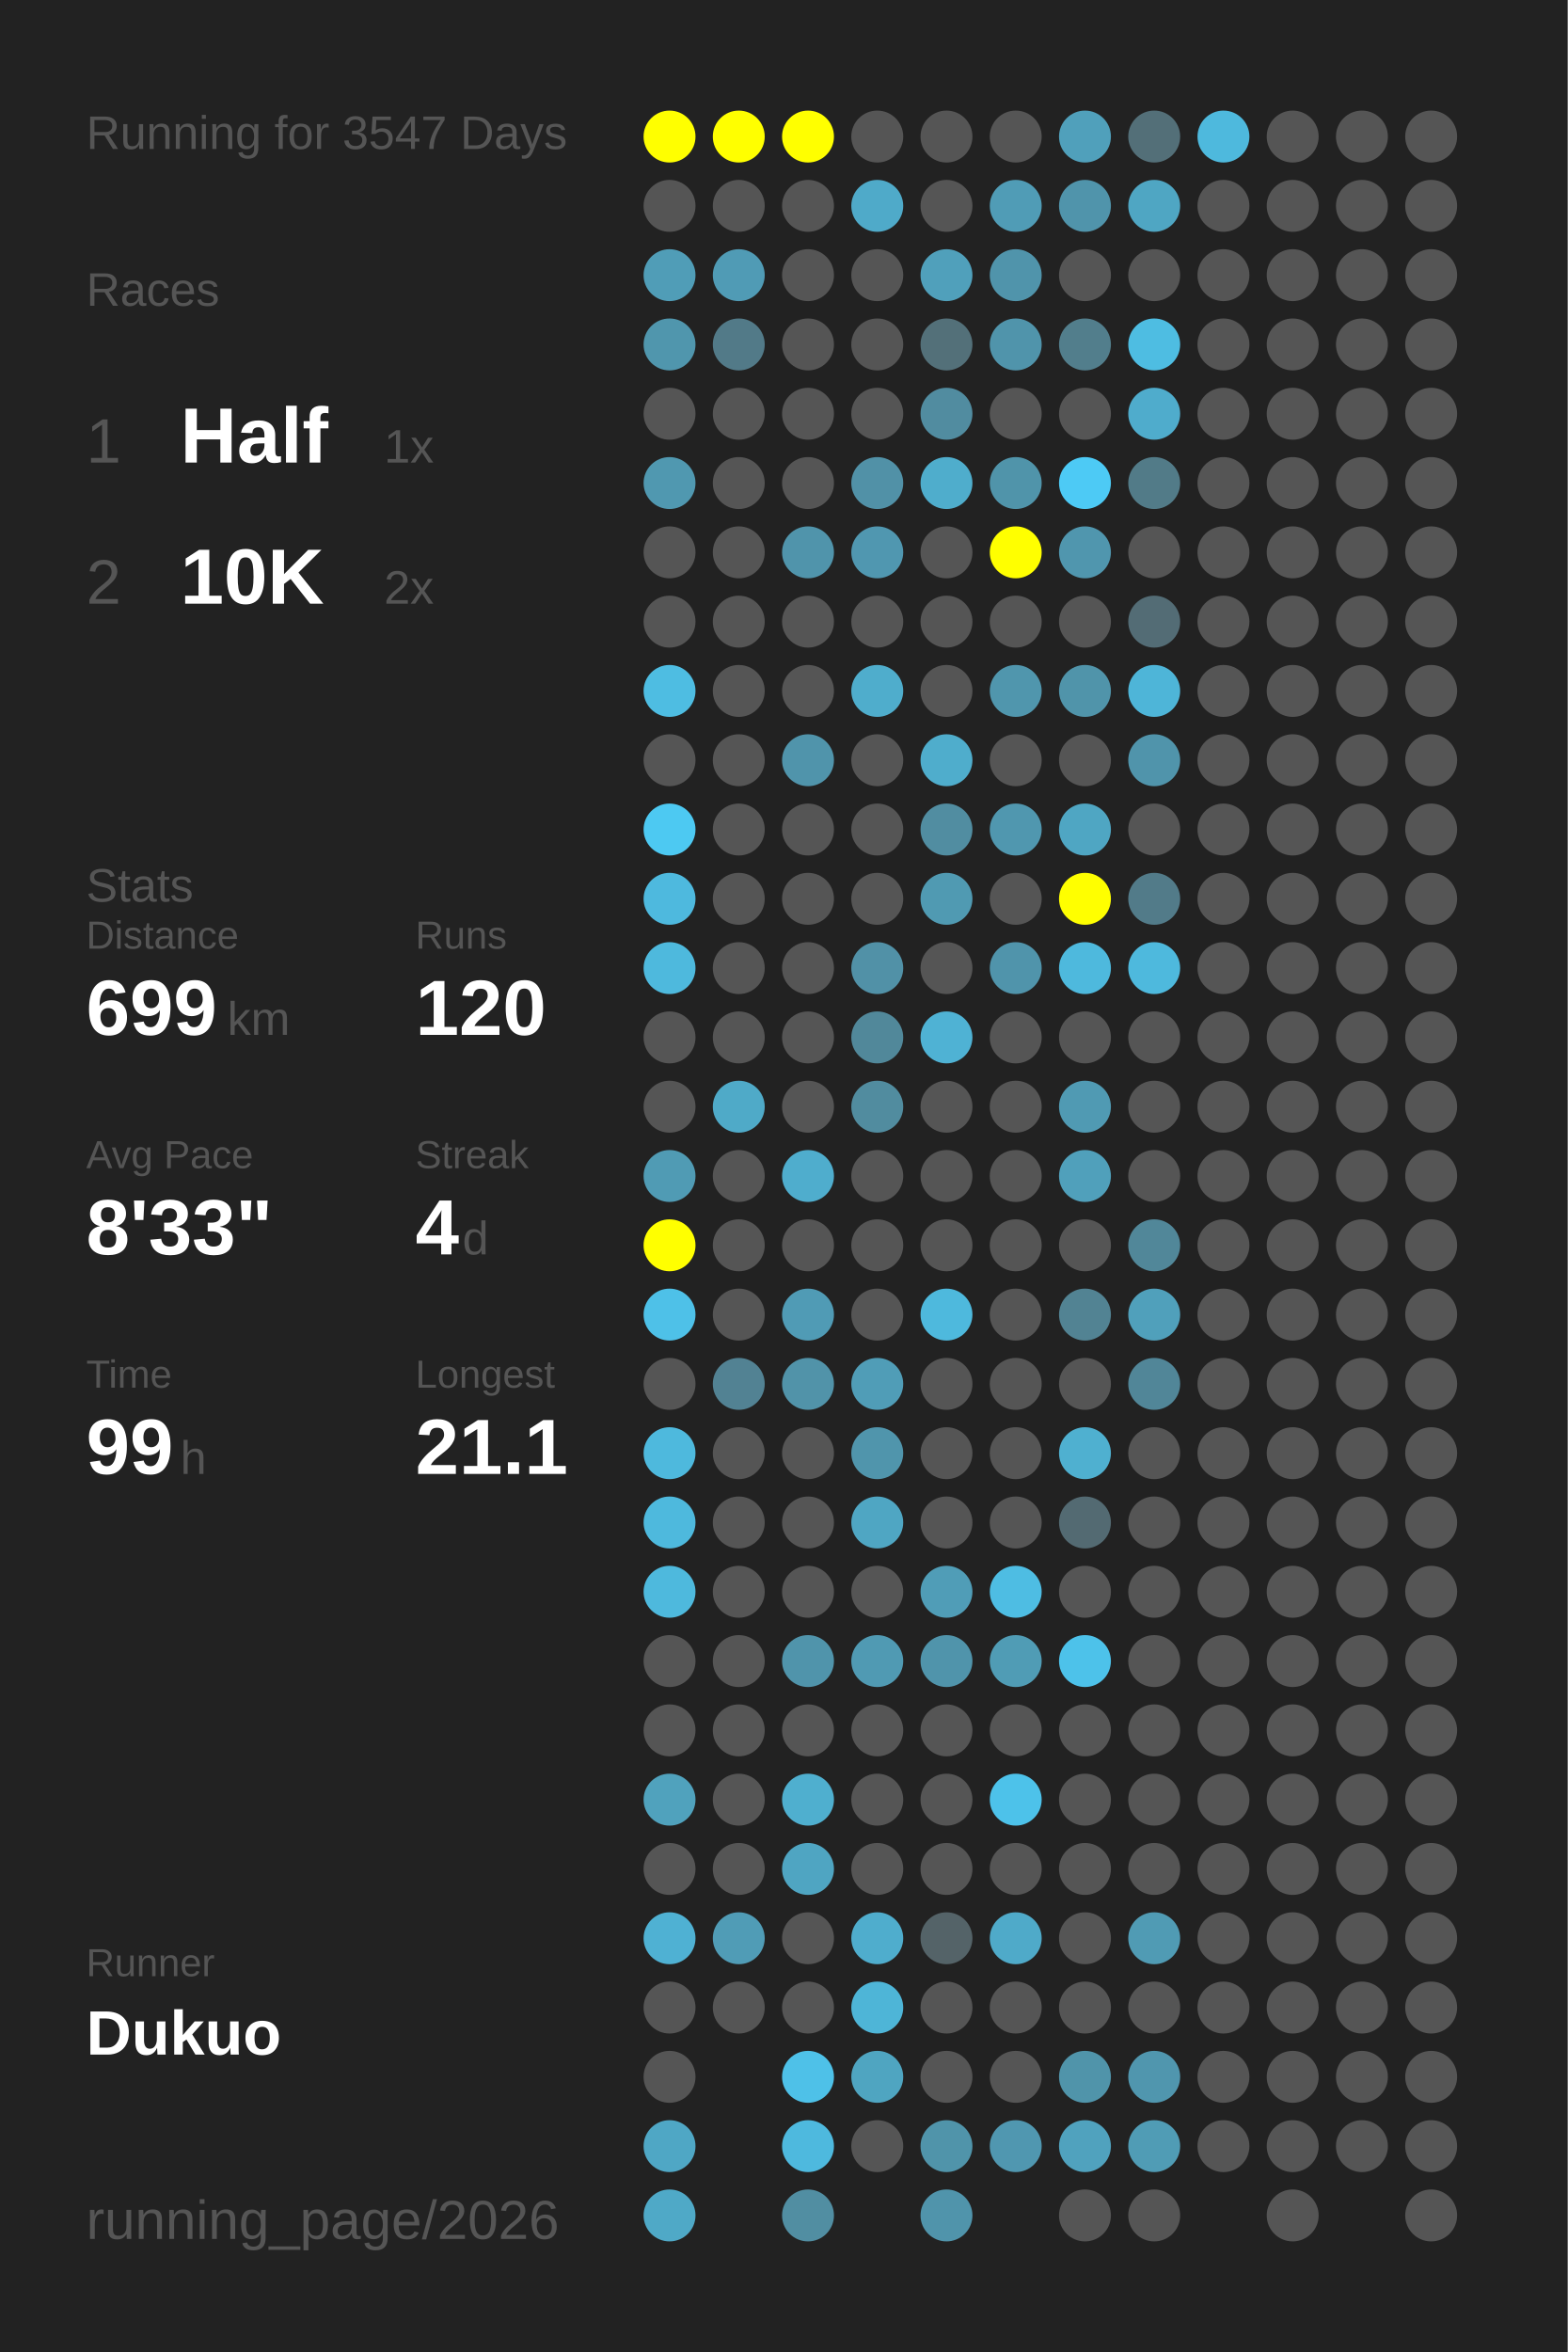
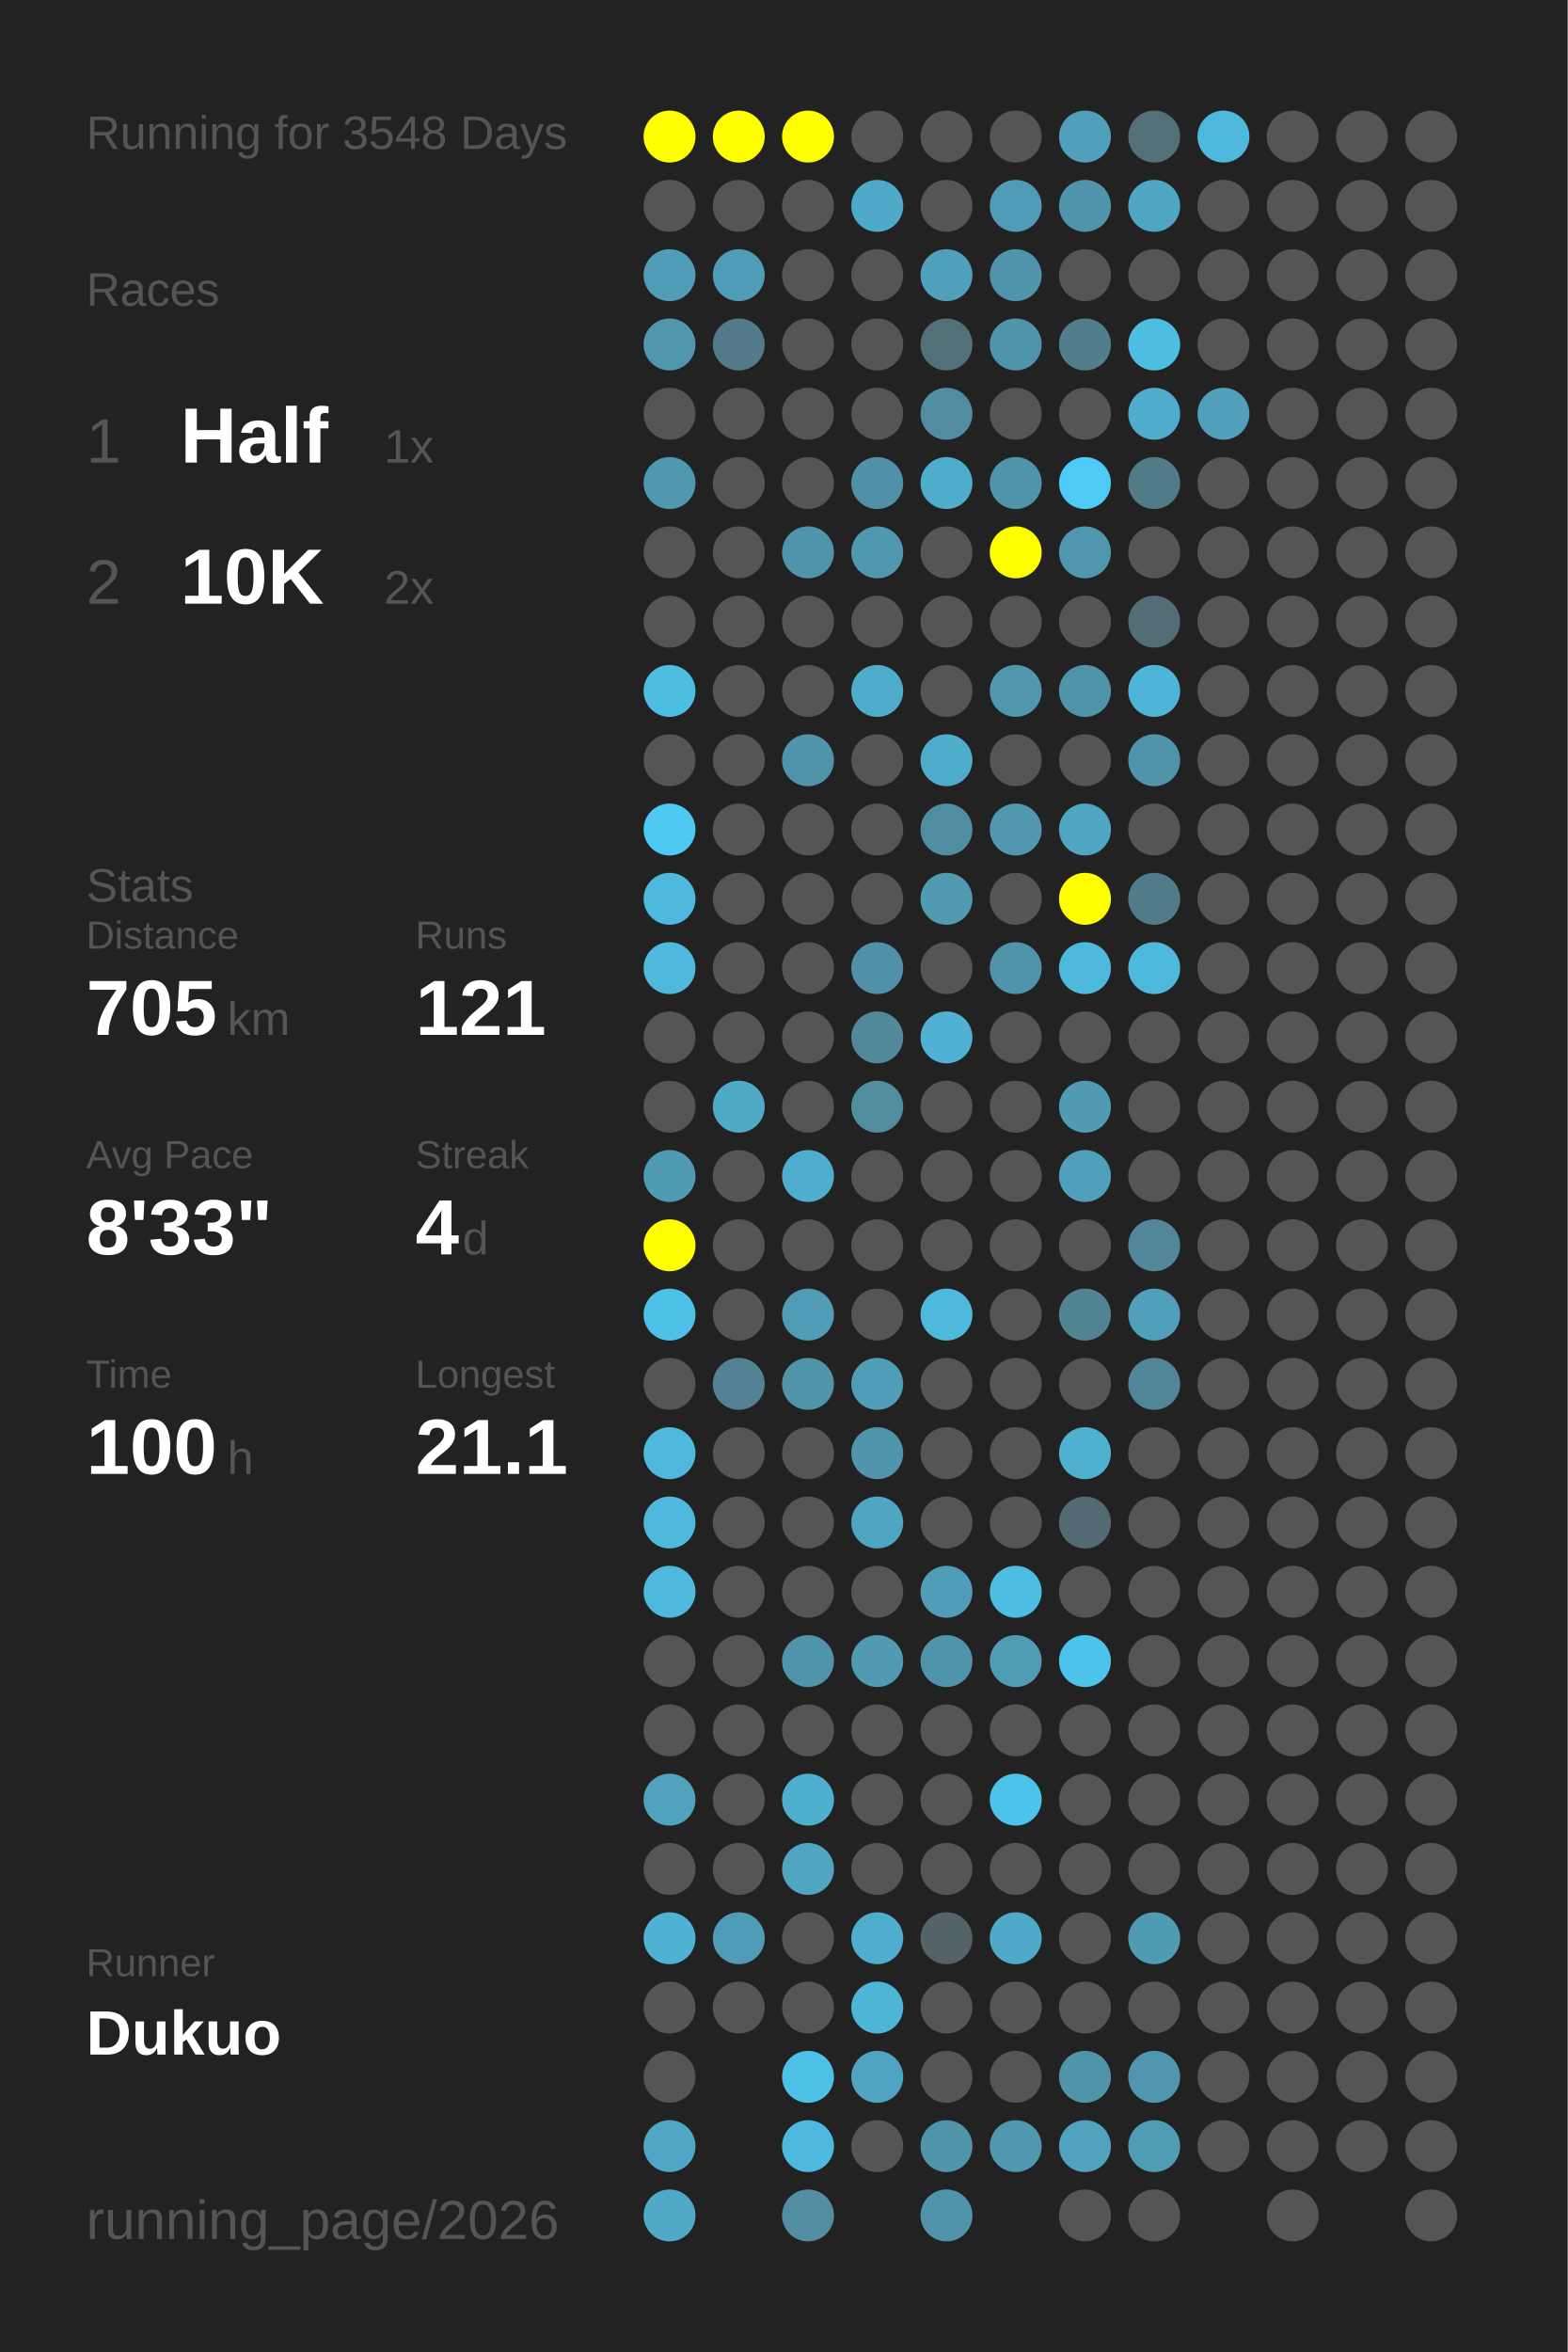
<svg xmlns="http://www.w3.org/2000/svg" baseProfile="full" height="300mm" version="1.1" viewBox="0,0,200,300" width="200mm">
  <defs />
  <rect fill="#222222" height="300" width="200" x="0" y="0" />
-   <text fill="#555555" style="font-size:6px; font-family:Arial;" x="11" y="19">Running for 3547 Days</text>
+   <text fill="#555555" style="font-size:6px; font-family:Arial;" x="11" y="19">Running for 3548 Days</text>
  <text fill="#555555" style="font-size:6px; font-family:Arial;" x="11" y="39">Races</text>
  <text fill="#555555" style="font-size:8px; font-family:Arial;" x="11" y="59">1</text>
  <text fill="#FFFFFF" style="font-size:10px; font-family:Arial; font-weight:bold;" x="23" y="59">Half</text>
  <text fill="#555555" style="font-size:6px; font-family:Arial;" x="49" y="59">1x</text>
  <text fill="#555555" style="font-size:8px; font-family:Arial;" x="11" y="77">2</text>
  <text fill="#FFFFFF" style="font-size:10px; font-family:Arial; font-weight:bold;" x="23" y="77">10K</text>
  <text fill="#555555" style="font-size:6px; font-family:Arial;" x="49" y="77">2x</text>
  <text fill="#555555" style="font-size:6px; font-family:Arial;" x="11" y="115">Stats</text>
  <text fill="#555555" style="font-size:5px; font-family:Arial;" x="11" y="121">Distance</text>
-   <text fill="#FFFFFF" style="font-size:10px; font-family:Arial; font-weight:bold;" x="11" y="132">699</text>
+   <text fill="#FFFFFF" style="font-size:10px; font-family:Arial; font-weight:bold;" x="11" y="132">705</text>
  <text fill="#555555" style="font-size:6px; font-family:Arial;" x="29" y="132">km</text>
  <text fill="#555555" style="font-size:5px; font-family:Arial;" x="53" y="121">Runs</text>
-   <text fill="#FFFFFF" style="font-size:10px; font-family:Arial; font-weight:bold;" x="53" y="132">120</text>
+   <text fill="#FFFFFF" style="font-size:10px; font-family:Arial; font-weight:bold;" x="53" y="132">121</text>
  <text fill="#555555" style="font-size:5px; font-family:Arial;" x="11" y="149">Avg Pace</text>
  <text fill="#FFFFFF" style="font-size:10px; font-family:Arial; font-weight:bold;" x="11" y="160">8'33"</text>
  <text fill="#555555" style="font-size:5px; font-family:Arial;" x="53" y="149">Streak</text>
  <text fill="#FFFFFF" style="font-size:10px; font-family:Arial; font-weight:bold;" x="53" y="160">4</text>
  <text fill="#555555" style="font-size:6px; font-family:Arial;" x="59" y="160">d</text>
  <text fill="#555555" style="font-size:5px; font-family:Arial;" x="11" y="177">Time</text>
-   <text fill="#FFFFFF" style="font-size:10px; font-family:Arial; font-weight:bold;" x="11" y="188">99</text>
-   <text fill="#555555" style="font-size:6px; font-family:Arial;" x="23" y="188">h</text>
+   <text fill="#FFFFFF" style="font-size:10px; font-family:Arial; font-weight:bold;" x="11" y="188">100</text>
+   <text fill="#555555" style="font-size:6px; font-family:Arial;" x="29" y="188">h</text>
  <text fill="#555555" style="font-size:5px; font-family:Arial;" x="53" y="177">Longest</text>
  <text fill="#FFFFFF" style="font-size:10px; font-family:Arial; font-weight:bold;" x="53" y="188">21.1</text>
  <text fill="#555555" style="font-size:5px; font-family:Arial;" x="11" y="252.065">Runner</text>
  <text fill="#FFFFFF" style="font-size:8px; font-family:Arial; font-weight:bold;" x="11" y="262.065">Dukuo</text>
  <text fill="#555555" style="font-size:7px; font-family:Arial;" x="11" y="285.581">running_page/2026</text>
  <circle cx="85.417" cy="17.419" fill="#FFFF00" r="3.312" />
  <circle cx="85.417" cy="26.258" fill="#555555" r="3.312" />
  <circle cx="85.417" cy="35.097" fill="#509db7" r="3.312" />
  <circle cx="85.417" cy="43.935" fill="#5096ad" r="3.312" />
  <circle cx="85.417" cy="52.774" fill="#555555" r="3.312" />
  <circle cx="85.417" cy="61.613" fill="#5098b0" r="3.312" />
  <circle cx="85.417" cy="70.452" fill="#555555" r="3.312" />
  <circle cx="85.417" cy="79.29" fill="#555555" r="3.312" />
  <circle cx="85.417" cy="88.129" fill="#4ebde2" r="3.312" />
  <circle cx="85.417" cy="96.968" fill="#555555" r="3.312" />
  <circle cx="85.417" cy="105.806" fill="#4dc9f2" r="3.312" />
  <circle cx="85.417" cy="114.645" fill="#4eb9de" r="3.312" />
  <circle cx="85.417" cy="123.484" fill="#4eb9dd" r="3.312" />
  <circle cx="85.417" cy="132.323" fill="#555555" r="3.312" />
  <circle cx="85.417" cy="141.161" fill="#555555" r="3.312" />
  <circle cx="85.417" cy="150" fill="#509bb4" r="3.312" />
  <circle cx="85.417" cy="158.839" fill="#FFFF00" r="3.312" />
  <circle cx="85.417" cy="167.677" fill="#4ec1e8" r="3.312" />
  <circle cx="85.417" cy="176.516" fill="#555555" r="3.312" />
  <circle cx="85.417" cy="185.355" fill="#4eb9dd" r="3.312" />
  <circle cx="85.417" cy="194.194" fill="#4eb9dd" r="3.312" />
  <circle cx="85.417" cy="203.032" fill="#4eb9dd" r="3.312" />
  <circle cx="85.417" cy="211.871" fill="#555555" r="3.312" />
  <circle cx="85.417" cy="220.71" fill="#555555" r="3.312" />
  <circle cx="85.417" cy="229.548" fill="#50a2bd" r="3.312" />
  <circle cx="85.417" cy="238.387" fill="#555555" r="3.312" />
  <circle cx="85.417" cy="247.226" fill="#4fb1d3" r="3.312" />
  <circle cx="85.417" cy="256.065" fill="#555555" r="3.312" />
  <circle cx="85.417" cy="264.903" fill="#555555" r="3.312" />
  <circle cx="85.417" cy="273.742" fill="#4fa7c5" r="3.312" />
  <circle cx="85.417" cy="282.581" fill="#4fa9c7" r="3.312" />
  <circle cx="94.25" cy="17.419" fill="#FFFF00" r="3.312" />
  <circle cx="94.25" cy="26.258" fill="#555555" r="3.312" />
  <circle cx="94.25" cy="35.097" fill="#509bb5" r="3.312" />
  <circle cx="94.25" cy="43.935" fill="#527a88" r="3.312" />
  <circle cx="94.25" cy="52.774" fill="#555555" r="3.312" />
  <circle cx="94.25" cy="61.613" fill="#555555" r="3.312" />
  <circle cx="94.25" cy="70.452" fill="#555555" r="3.312" />
  <circle cx="94.25" cy="79.29" fill="#555555" r="3.312" />
  <circle cx="94.25" cy="88.129" fill="#555555" r="3.312" />
  <circle cx="94.25" cy="96.968" fill="#555555" r="3.312" />
  <circle cx="94.25" cy="105.806" fill="#555555" r="3.312" />
  <circle cx="94.25" cy="114.645" fill="#555555" r="3.312" />
  <circle cx="94.25" cy="123.484" fill="#555555" r="3.312" />
  <circle cx="94.25" cy="132.323" fill="#555555" r="3.312" />
  <circle cx="94.25" cy="141.161" fill="#4faac8" r="3.312" />
  <circle cx="94.25" cy="150" fill="#555555" r="3.312" />
  <circle cx="94.25" cy="158.839" fill="#555555" r="3.312" />
  <circle cx="94.25" cy="167.677" fill="#555555" r="3.312" />
  <circle cx="94.25" cy="176.516" fill="#528293" r="3.312" />
  <circle cx="94.25" cy="185.355" fill="#555555" r="3.312" />
  <circle cx="94.25" cy="194.194" fill="#555555" r="3.312" />
  <circle cx="94.25" cy="203.032" fill="#555555" r="3.312" />
  <circle cx="94.25" cy="211.871" fill="#555555" r="3.312" />
  <circle cx="94.25" cy="220.71" fill="#555555" r="3.312" />
  <circle cx="94.25" cy="229.548" fill="#555555" r="3.312" />
  <circle cx="94.25" cy="238.387" fill="#555555" r="3.312" />
  <circle cx="94.25" cy="247.226" fill="#509cb6" r="3.312" />
  <circle cx="94.25" cy="256.065" fill="#555555" r="3.312" />
  <circle cx="103.083" cy="17.419" fill="#FFFF00" r="3.312" />
  <circle cx="103.083" cy="26.258" fill="#555555" r="3.312" />
  <circle cx="103.083" cy="35.097" fill="#555555" r="3.312" />
  <circle cx="103.083" cy="43.935" fill="#555555" r="3.312" />
  <circle cx="103.083" cy="52.774" fill="#555555" r="3.312" />
  <circle cx="103.083" cy="61.613" fill="#555555" r="3.312" />
  <circle cx="103.083" cy="70.452" fill="#5094ab" r="3.312" />
  <circle cx="103.083" cy="79.29" fill="#555555" r="3.312" />
  <circle cx="103.083" cy="88.129" fill="#555555" r="3.312" />
  <circle cx="103.083" cy="96.968" fill="#5094ab" r="3.312" />
  <circle cx="103.083" cy="105.806" fill="#555555" r="3.312" />
  <circle cx="103.083" cy="114.645" fill="#555555" r="3.312" />
  <circle cx="103.083" cy="123.484" fill="#555555" r="3.312" />
  <circle cx="103.083" cy="132.323" fill="#555555" r="3.312" />
  <circle cx="103.083" cy="141.161" fill="#555555" r="3.312" />
  <circle cx="103.083" cy="150" fill="#4fadcd" r="3.312" />
  <circle cx="103.083" cy="158.839" fill="#555555" r="3.312" />
  <circle cx="103.083" cy="167.677" fill="#509bb5" r="3.312" />
  <circle cx="103.083" cy="176.516" fill="#5193a9" r="3.312" />
  <circle cx="103.083" cy="185.355" fill="#555555" r="3.312" />
  <circle cx="103.083" cy="194.194" fill="#555555" r="3.312" />
  <circle cx="103.083" cy="203.032" fill="#555555" r="3.312" />
  <circle cx="103.083" cy="211.871" fill="#5094ab" r="3.312" />
  <circle cx="103.083" cy="220.71" fill="#555555" r="3.312" />
  <circle cx="103.083" cy="229.548" fill="#4fafcf" r="3.312" />
  <circle cx="103.083" cy="238.387" fill="#4fa5c2" r="3.312" />
  <circle cx="103.083" cy="247.226" fill="#555555" r="3.312" />
  <circle cx="103.083" cy="256.065" fill="#555555" r="3.312" />
  <circle cx="103.083" cy="264.903" fill="#4ec1e8" r="3.312" />
  <circle cx="103.083" cy="273.742" fill="#4eb9de" r="3.312" />
  <circle cx="103.083" cy="282.581" fill="#518ea2" r="3.312" />
  <circle cx="111.917" cy="17.419" fill="#555555" r="3.312" />
  <circle cx="111.917" cy="26.258" fill="#4faac9" r="3.312" />
  <circle cx="111.917" cy="35.097" fill="#555555" r="3.312" />
  <circle cx="111.917" cy="43.935" fill="#555555" r="3.312" />
  <circle cx="111.917" cy="52.774" fill="#555555" r="3.312" />
  <circle cx="111.917" cy="61.613" fill="#5191a7" r="3.312" />
  <circle cx="111.917" cy="70.452" fill="#5097b0" r="3.312" />
  <circle cx="111.917" cy="79.29" fill="#555555" r="3.312" />
  <circle cx="111.917" cy="88.129" fill="#4fadcc" r="3.312" />
  <circle cx="111.917" cy="96.968" fill="#555555" r="3.312" />
  <circle cx="111.917" cy="105.806" fill="#555555" r="3.312" />
  <circle cx="111.917" cy="114.645" fill="#555555" r="3.312" />
  <circle cx="111.917" cy="123.484" fill="#5191a7" r="3.312" />
  <circle cx="111.917" cy="132.323" fill="#51889a" r="3.312" />
  <circle cx="111.917" cy="141.161" fill="#518c9f" r="3.312" />
  <circle cx="111.917" cy="150" fill="#555555" r="3.312" />
  <circle cx="111.917" cy="158.839" fill="#555555" r="3.312" />
  <circle cx="111.917" cy="167.677" fill="#555555" r="3.312" />
  <circle cx="111.917" cy="176.516" fill="#509db7" r="3.312" />
  <circle cx="111.917" cy="185.355" fill="#5095ac" r="3.312" />
  <circle cx="111.917" cy="194.194" fill="#4fa6c3" r="3.312" />
  <circle cx="111.917" cy="203.032" fill="#555555" r="3.312" />
  <circle cx="111.917" cy="211.871" fill="#509ab3" r="3.312" />
  <circle cx="111.917" cy="220.71" fill="#555555" r="3.312" />
  <circle cx="111.917" cy="229.548" fill="#555555" r="3.312" />
  <circle cx="111.917" cy="238.387" fill="#555555" r="3.312" />
  <circle cx="111.917" cy="247.226" fill="#4fadcd" r="3.312" />
  <circle cx="111.917" cy="256.065" fill="#4eb5d7" r="3.312" />
  <circle cx="111.917" cy="264.903" fill="#4fa5c1" r="3.312" />
  <circle cx="111.917" cy="273.742" fill="#555555" r="3.312" />
  <circle cx="120.75" cy="17.419" fill="#555555" r="3.312" />
  <circle cx="120.75" cy="26.258" fill="#555555" r="3.312" />
  <circle cx="120.75" cy="35.097" fill="#50a0bb" r="3.312" />
  <circle cx="120.75" cy="43.935" fill="#537079" r="3.312" />
  <circle cx="120.75" cy="52.774" fill="#518ca0" r="3.312" />
  <circle cx="120.75" cy="61.613" fill="#4fadcc" r="3.312" />
  <circle cx="120.75" cy="70.452" fill="#555555" r="3.312" />
  <circle cx="120.75" cy="79.29" fill="#555555" r="3.312" />
  <circle cx="120.75" cy="88.129" fill="#555555" r="3.312" />
  <circle cx="120.75" cy="96.968" fill="#4fadcc" r="3.312" />
  <circle cx="120.75" cy="105.806" fill="#518da1" r="3.312" />
  <circle cx="120.75" cy="114.645" fill="#509ab2" r="3.312" />
  <circle cx="120.75" cy="123.484" fill="#555555" r="3.312" />
  <circle cx="120.75" cy="132.323" fill="#4fb2d4" r="3.312" />
  <circle cx="120.75" cy="141.161" fill="#555555" r="3.312" />
  <circle cx="120.75" cy="150" fill="#555555" r="3.312" />
  <circle cx="120.75" cy="158.839" fill="#555555" r="3.312" />
  <circle cx="120.75" cy="167.677" fill="#4eb9dd" r="3.312" />
  <circle cx="120.75" cy="176.516" fill="#555555" r="3.312" />
  <circle cx="120.75" cy="185.355" fill="#555555" r="3.312" />
  <circle cx="120.75" cy="194.194" fill="#555555" r="3.312" />
  <circle cx="120.75" cy="203.032" fill="#509db7" r="3.312" />
  <circle cx="120.75" cy="211.871" fill="#5094ab" r="3.312" />
  <circle cx="120.75" cy="220.71" fill="#555555" r="3.312" />
  <circle cx="120.75" cy="229.548" fill="#555555" r="3.312" />
  <circle cx="120.75" cy="238.387" fill="#555555" r="3.312" />
  <circle cx="120.75" cy="247.226" fill="#546368" r="3.312" />
  <circle cx="120.75" cy="256.065" fill="#555555" r="3.312" />
  <circle cx="120.75" cy="264.903" fill="#555555" r="3.312" />
  <circle cx="120.75" cy="273.742" fill="#5094aa" r="3.312" />
  <circle cx="120.75" cy="282.581" fill="#5094ab" r="3.312" />
  <circle cx="129.583" cy="17.419" fill="#555555" r="3.312" />
  <circle cx="129.583" cy="26.258" fill="#509cb6" r="3.312" />
  <circle cx="129.583" cy="35.097" fill="#5094ab" r="3.312" />
  <circle cx="129.583" cy="43.935" fill="#5094ab" r="3.312" />
  <circle cx="129.583" cy="52.774" fill="#555555" r="3.312" />
  <circle cx="129.583" cy="61.613" fill="#5094aa" r="3.312" />
  <circle cx="129.583" cy="70.452" fill="#FFFF00" r="3.312" />
  <circle cx="129.583" cy="79.29" fill="#555555" r="3.312" />
  <circle cx="129.583" cy="88.129" fill="#5096ad" r="3.312" />
  <circle cx="129.583" cy="96.968" fill="#555555" r="3.312" />
  <circle cx="129.583" cy="105.806" fill="#5097af" r="3.312" />
  <circle cx="129.583" cy="114.645" fill="#555555" r="3.312" />
  <circle cx="129.583" cy="123.484" fill="#5094ab" r="3.312" />
  <circle cx="129.583" cy="132.323" fill="#555555" r="3.312" />
  <circle cx="129.583" cy="141.161" fill="#555555" r="3.312" />
  <circle cx="129.583" cy="150" fill="#555555" r="3.312" />
  <circle cx="129.583" cy="158.839" fill="#555555" r="3.312" />
  <circle cx="129.583" cy="167.677" fill="#555555" r="3.312" />
  <circle cx="129.583" cy="176.516" fill="#555555" r="3.312" />
  <circle cx="129.583" cy="185.355" fill="#555555" r="3.312" />
  <circle cx="129.583" cy="194.194" fill="#555555" r="3.312" />
  <circle cx="129.583" cy="203.032" fill="#4ebde3" r="3.312" />
  <circle cx="129.583" cy="211.871" fill="#509cb5" r="3.312" />
  <circle cx="129.583" cy="220.71" fill="#555555" r="3.312" />
  <circle cx="129.583" cy="229.548" fill="#4dc2ea" r="3.312" />
  <circle cx="129.583" cy="238.387" fill="#555555" r="3.312" />
  <circle cx="129.583" cy="247.226" fill="#4faac9" r="3.312" />
  <circle cx="129.583" cy="256.065" fill="#555555" r="3.312" />
  <circle cx="129.583" cy="264.903" fill="#555555" r="3.312" />
  <circle cx="129.583" cy="273.742" fill="#5097b0" r="3.312" />
  <circle cx="138.417" cy="17.419" fill="#50a0bb" r="3.312" />
  <circle cx="138.417" cy="26.258" fill="#5094ab" r="3.312" />
  <circle cx="138.417" cy="35.097" fill="#555555" r="3.312" />
  <circle cx="138.417" cy="43.935" fill="#527e8c" r="3.312" />
  <circle cx="138.417" cy="52.774" fill="#555555" r="3.312" />
  <circle cx="138.417" cy="61.613" fill="#4dcaf5" r="3.312" />
  <circle cx="138.417" cy="70.452" fill="#5096ae" r="3.312" />
  <circle cx="138.417" cy="79.29" fill="#555555" r="3.312" />
  <circle cx="138.417" cy="88.129" fill="#5094aa" r="3.312" />
  <circle cx="138.417" cy="96.968" fill="#555555" r="3.312" />
  <circle cx="138.417" cy="105.806" fill="#4fa6c3" r="3.312" />
  <circle cx="138.417" cy="114.645" fill="#FFFF00" r="3.312" />
  <circle cx="138.417" cy="123.484" fill="#4eb9dd" r="3.312" />
  <circle cx="138.417" cy="132.323" fill="#555555" r="3.312" />
  <circle cx="138.417" cy="141.161" fill="#509ab3" r="3.312" />
  <circle cx="138.417" cy="150" fill="#50a0bb" r="3.312" />
  <circle cx="138.417" cy="158.839" fill="#555555" r="3.312" />
  <circle cx="138.417" cy="167.677" fill="#528393" r="3.312" />
  <circle cx="138.417" cy="176.516" fill="#555555" r="3.312" />
  <circle cx="138.417" cy="185.355" fill="#4fb0d0" r="3.312" />
  <circle cx="138.417" cy="194.194" fill="#536a72" r="3.312" />
  <circle cx="138.417" cy="203.032" fill="#555555" r="3.312" />
  <circle cx="138.417" cy="211.871" fill="#4dc2ea" r="3.312" />
  <circle cx="138.417" cy="220.71" fill="#555555" r="3.312" />
  <circle cx="138.417" cy="229.548" fill="#555555" r="3.312" />
  <circle cx="138.417" cy="238.387" fill="#555555" r="3.312" />
  <circle cx="138.417" cy="247.226" fill="#555555" r="3.312" />
  <circle cx="138.417" cy="256.065" fill="#555555" r="3.312" />
  <circle cx="138.417" cy="264.903" fill="#5094aa" r="3.312" />
  <circle cx="138.417" cy="273.742" fill="#50a2be" r="3.312" />
  <circle cx="138.417" cy="282.581" fill="#555555" r="3.312" />
  <circle cx="147.25" cy="17.419" fill="#536f78" r="3.312" />
  <circle cx="147.25" cy="26.258" fill="#4fa6c3" r="3.312" />
  <circle cx="147.25" cy="35.097" fill="#555555" r="3.312" />
  <circle cx="147.25" cy="43.935" fill="#4ebde2" r="3.312" />
  <circle cx="147.25" cy="52.774" fill="#4faccc" r="3.312" />
  <circle cx="147.25" cy="61.613" fill="#527b88" r="3.312" />
  <circle cx="147.25" cy="70.452" fill="#555555" r="3.312" />
  <circle cx="147.25" cy="79.29" fill="#536c75" r="3.312" />
  <circle cx="147.25" cy="88.129" fill="#4eb5d8" r="3.312" />
  <circle cx="147.25" cy="96.968" fill="#5094ab" r="3.312" />
  <circle cx="147.25" cy="105.806" fill="#555555" r="3.312" />
  <circle cx="147.25" cy="114.645" fill="#527b89" r="3.312" />
  <circle cx="147.25" cy="123.484" fill="#4eb9dd" r="3.312" />
  <circle cx="147.25" cy="132.323" fill="#555555" r="3.312" />
  <circle cx="147.25" cy="141.161" fill="#555555" r="3.312" />
  <circle cx="147.25" cy="150" fill="#555555" r="3.312" />
  <circle cx="147.25" cy="158.839" fill="#518799" r="3.312" />
  <circle cx="147.25" cy="167.677" fill="#50a0bb" r="3.312" />
  <circle cx="147.25" cy="176.516" fill="#518698" r="3.312" />
  <circle cx="147.25" cy="185.355" fill="#555555" r="3.312" />
  <circle cx="147.25" cy="194.194" fill="#555555" r="3.312" />
  <circle cx="147.25" cy="203.032" fill="#555555" r="3.312" />
  <circle cx="147.25" cy="211.871" fill="#555555" r="3.312" />
  <circle cx="147.25" cy="220.71" fill="#555555" r="3.312" />
  <circle cx="147.25" cy="229.548" fill="#555555" r="3.312" />
  <circle cx="147.25" cy="238.387" fill="#555555" r="3.312" />
  <circle cx="147.25" cy="247.226" fill="#509bb4" r="3.312" />
  <circle cx="147.25" cy="256.065" fill="#555555" r="3.312" />
  <circle cx="147.25" cy="264.903" fill="#5096ae" r="3.312" />
  <circle cx="147.25" cy="273.742" fill="#509cb5" r="3.312" />
  <circle cx="147.25" cy="282.581" fill="#555555" r="3.312" />
  <circle cx="156.083" cy="17.419" fill="#4eb9dd" r="3.312" />
  <circle cx="156.083" cy="26.258" fill="#555555" r="3.312" />
  <circle cx="156.083" cy="35.097" fill="#555555" r="3.312" />
  <circle cx="156.083" cy="43.935" fill="#555555" r="3.312" />
-   <circle cx="156.083" cy="52.774" fill="#555555" r="3.312" />
+   <circle cx="156.083" cy="52.774" fill="#50a0bb" r="3.312" />
  <circle cx="156.083" cy="61.613" fill="#555555" r="3.312" />
  <circle cx="156.083" cy="70.452" fill="#555555" r="3.312" />
  <circle cx="156.083" cy="79.29" fill="#555555" r="3.312" />
  <circle cx="156.083" cy="88.129" fill="#555555" r="3.312" />
  <circle cx="156.083" cy="96.968" fill="#555555" r="3.312" />
  <circle cx="156.083" cy="105.806" fill="#555555" r="3.312" />
  <circle cx="156.083" cy="114.645" fill="#555555" r="3.312" />
  <circle cx="156.083" cy="123.484" fill="#555555" r="3.312" />
  <circle cx="156.083" cy="132.323" fill="#555555" r="3.312" />
  <circle cx="156.083" cy="141.161" fill="#555555" r="3.312" />
  <circle cx="156.083" cy="150" fill="#555555" r="3.312" />
  <circle cx="156.083" cy="158.839" fill="#555555" r="3.312" />
  <circle cx="156.083" cy="167.677" fill="#555555" r="3.312" />
  <circle cx="156.083" cy="176.516" fill="#555555" r="3.312" />
  <circle cx="156.083" cy="185.355" fill="#555555" r="3.312" />
  <circle cx="156.083" cy="194.194" fill="#555555" r="3.312" />
  <circle cx="156.083" cy="203.032" fill="#555555" r="3.312" />
  <circle cx="156.083" cy="211.871" fill="#555555" r="3.312" />
  <circle cx="156.083" cy="220.71" fill="#555555" r="3.312" />
  <circle cx="156.083" cy="229.548" fill="#555555" r="3.312" />
  <circle cx="156.083" cy="238.387" fill="#555555" r="3.312" />
  <circle cx="156.083" cy="247.226" fill="#555555" r="3.312" />
  <circle cx="156.083" cy="256.065" fill="#555555" r="3.312" />
  <circle cx="156.083" cy="264.903" fill="#555555" r="3.312" />
  <circle cx="156.083" cy="273.742" fill="#555555" r="3.312" />
  <circle cx="164.917" cy="17.419" fill="#555555" r="3.312" />
  <circle cx="164.917" cy="26.258" fill="#555555" r="3.312" />
  <circle cx="164.917" cy="35.097" fill="#555555" r="3.312" />
  <circle cx="164.917" cy="43.935" fill="#555555" r="3.312" />
  <circle cx="164.917" cy="52.774" fill="#555555" r="3.312" />
  <circle cx="164.917" cy="61.613" fill="#555555" r="3.312" />
  <circle cx="164.917" cy="70.452" fill="#555555" r="3.312" />
  <circle cx="164.917" cy="79.29" fill="#555555" r="3.312" />
  <circle cx="164.917" cy="88.129" fill="#555555" r="3.312" />
  <circle cx="164.917" cy="96.968" fill="#555555" r="3.312" />
  <circle cx="164.917" cy="105.806" fill="#555555" r="3.312" />
  <circle cx="164.917" cy="114.645" fill="#555555" r="3.312" />
  <circle cx="164.917" cy="123.484" fill="#555555" r="3.312" />
  <circle cx="164.917" cy="132.323" fill="#555555" r="3.312" />
  <circle cx="164.917" cy="141.161" fill="#555555" r="3.312" />
  <circle cx="164.917" cy="150" fill="#555555" r="3.312" />
  <circle cx="164.917" cy="158.839" fill="#555555" r="3.312" />
  <circle cx="164.917" cy="167.677" fill="#555555" r="3.312" />
  <circle cx="164.917" cy="176.516" fill="#555555" r="3.312" />
  <circle cx="164.917" cy="185.355" fill="#555555" r="3.312" />
  <circle cx="164.917" cy="194.194" fill="#555555" r="3.312" />
  <circle cx="164.917" cy="203.032" fill="#555555" r="3.312" />
  <circle cx="164.917" cy="211.871" fill="#555555" r="3.312" />
  <circle cx="164.917" cy="220.71" fill="#555555" r="3.312" />
  <circle cx="164.917" cy="229.548" fill="#555555" r="3.312" />
  <circle cx="164.917" cy="238.387" fill="#555555" r="3.312" />
  <circle cx="164.917" cy="247.226" fill="#555555" r="3.312" />
  <circle cx="164.917" cy="256.065" fill="#555555" r="3.312" />
  <circle cx="164.917" cy="264.903" fill="#555555" r="3.312" />
  <circle cx="164.917" cy="273.742" fill="#555555" r="3.312" />
  <circle cx="164.917" cy="282.581" fill="#555555" r="3.312" />
  <circle cx="173.75" cy="17.419" fill="#555555" r="3.312" />
  <circle cx="173.75" cy="26.258" fill="#555555" r="3.312" />
  <circle cx="173.75" cy="35.097" fill="#555555" r="3.312" />
  <circle cx="173.75" cy="43.935" fill="#555555" r="3.312" />
  <circle cx="173.75" cy="52.774" fill="#555555" r="3.312" />
  <circle cx="173.75" cy="61.613" fill="#555555" r="3.312" />
  <circle cx="173.75" cy="70.452" fill="#555555" r="3.312" />
  <circle cx="173.75" cy="79.29" fill="#555555" r="3.312" />
  <circle cx="173.75" cy="88.129" fill="#555555" r="3.312" />
  <circle cx="173.75" cy="96.968" fill="#555555" r="3.312" />
  <circle cx="173.75" cy="105.806" fill="#555555" r="3.312" />
  <circle cx="173.75" cy="114.645" fill="#555555" r="3.312" />
  <circle cx="173.75" cy="123.484" fill="#555555" r="3.312" />
  <circle cx="173.75" cy="132.323" fill="#555555" r="3.312" />
  <circle cx="173.75" cy="141.161" fill="#555555" r="3.312" />
  <circle cx="173.75" cy="150" fill="#555555" r="3.312" />
  <circle cx="173.75" cy="158.839" fill="#555555" r="3.312" />
  <circle cx="173.75" cy="167.677" fill="#555555" r="3.312" />
  <circle cx="173.75" cy="176.516" fill="#555555" r="3.312" />
  <circle cx="173.75" cy="185.355" fill="#555555" r="3.312" />
  <circle cx="173.75" cy="194.194" fill="#555555" r="3.312" />
  <circle cx="173.75" cy="203.032" fill="#555555" r="3.312" />
  <circle cx="173.75" cy="211.871" fill="#555555" r="3.312" />
  <circle cx="173.75" cy="220.71" fill="#555555" r="3.312" />
  <circle cx="173.75" cy="229.548" fill="#555555" r="3.312" />
  <circle cx="173.75" cy="238.387" fill="#555555" r="3.312" />
  <circle cx="173.75" cy="247.226" fill="#555555" r="3.312" />
  <circle cx="173.75" cy="256.065" fill="#555555" r="3.312" />
  <circle cx="173.75" cy="264.903" fill="#555555" r="3.312" />
  <circle cx="173.75" cy="273.742" fill="#555555" r="3.312" />
  <circle cx="182.583" cy="17.419" fill="#555555" r="3.312" />
  <circle cx="182.583" cy="26.258" fill="#555555" r="3.312" />
  <circle cx="182.583" cy="35.097" fill="#555555" r="3.312" />
  <circle cx="182.583" cy="43.935" fill="#555555" r="3.312" />
  <circle cx="182.583" cy="52.774" fill="#555555" r="3.312" />
  <circle cx="182.583" cy="61.613" fill="#555555" r="3.312" />
  <circle cx="182.583" cy="70.452" fill="#555555" r="3.312" />
  <circle cx="182.583" cy="79.29" fill="#555555" r="3.312" />
  <circle cx="182.583" cy="88.129" fill="#555555" r="3.312" />
  <circle cx="182.583" cy="96.968" fill="#555555" r="3.312" />
  <circle cx="182.583" cy="105.806" fill="#555555" r="3.312" />
  <circle cx="182.583" cy="114.645" fill="#555555" r="3.312" />
  <circle cx="182.583" cy="123.484" fill="#555555" r="3.312" />
  <circle cx="182.583" cy="132.323" fill="#555555" r="3.312" />
  <circle cx="182.583" cy="141.161" fill="#555555" r="3.312" />
  <circle cx="182.583" cy="150" fill="#555555" r="3.312" />
  <circle cx="182.583" cy="158.839" fill="#555555" r="3.312" />
  <circle cx="182.583" cy="167.677" fill="#555555" r="3.312" />
  <circle cx="182.583" cy="176.516" fill="#555555" r="3.312" />
  <circle cx="182.583" cy="185.355" fill="#555555" r="3.312" />
  <circle cx="182.583" cy="194.194" fill="#555555" r="3.312" />
  <circle cx="182.583" cy="203.032" fill="#555555" r="3.312" />
  <circle cx="182.583" cy="211.871" fill="#555555" r="3.312" />
  <circle cx="182.583" cy="220.71" fill="#555555" r="3.312" />
  <circle cx="182.583" cy="229.548" fill="#555555" r="3.312" />
  <circle cx="182.583" cy="238.387" fill="#555555" r="3.312" />
  <circle cx="182.583" cy="247.226" fill="#555555" r="3.312" />
  <circle cx="182.583" cy="256.065" fill="#555555" r="3.312" />
  <circle cx="182.583" cy="264.903" fill="#555555" r="3.312" />
  <circle cx="182.583" cy="273.742" fill="#555555" r="3.312" />
  <circle cx="182.583" cy="282.581" fill="#555555" r="3.312" />
</svg>
